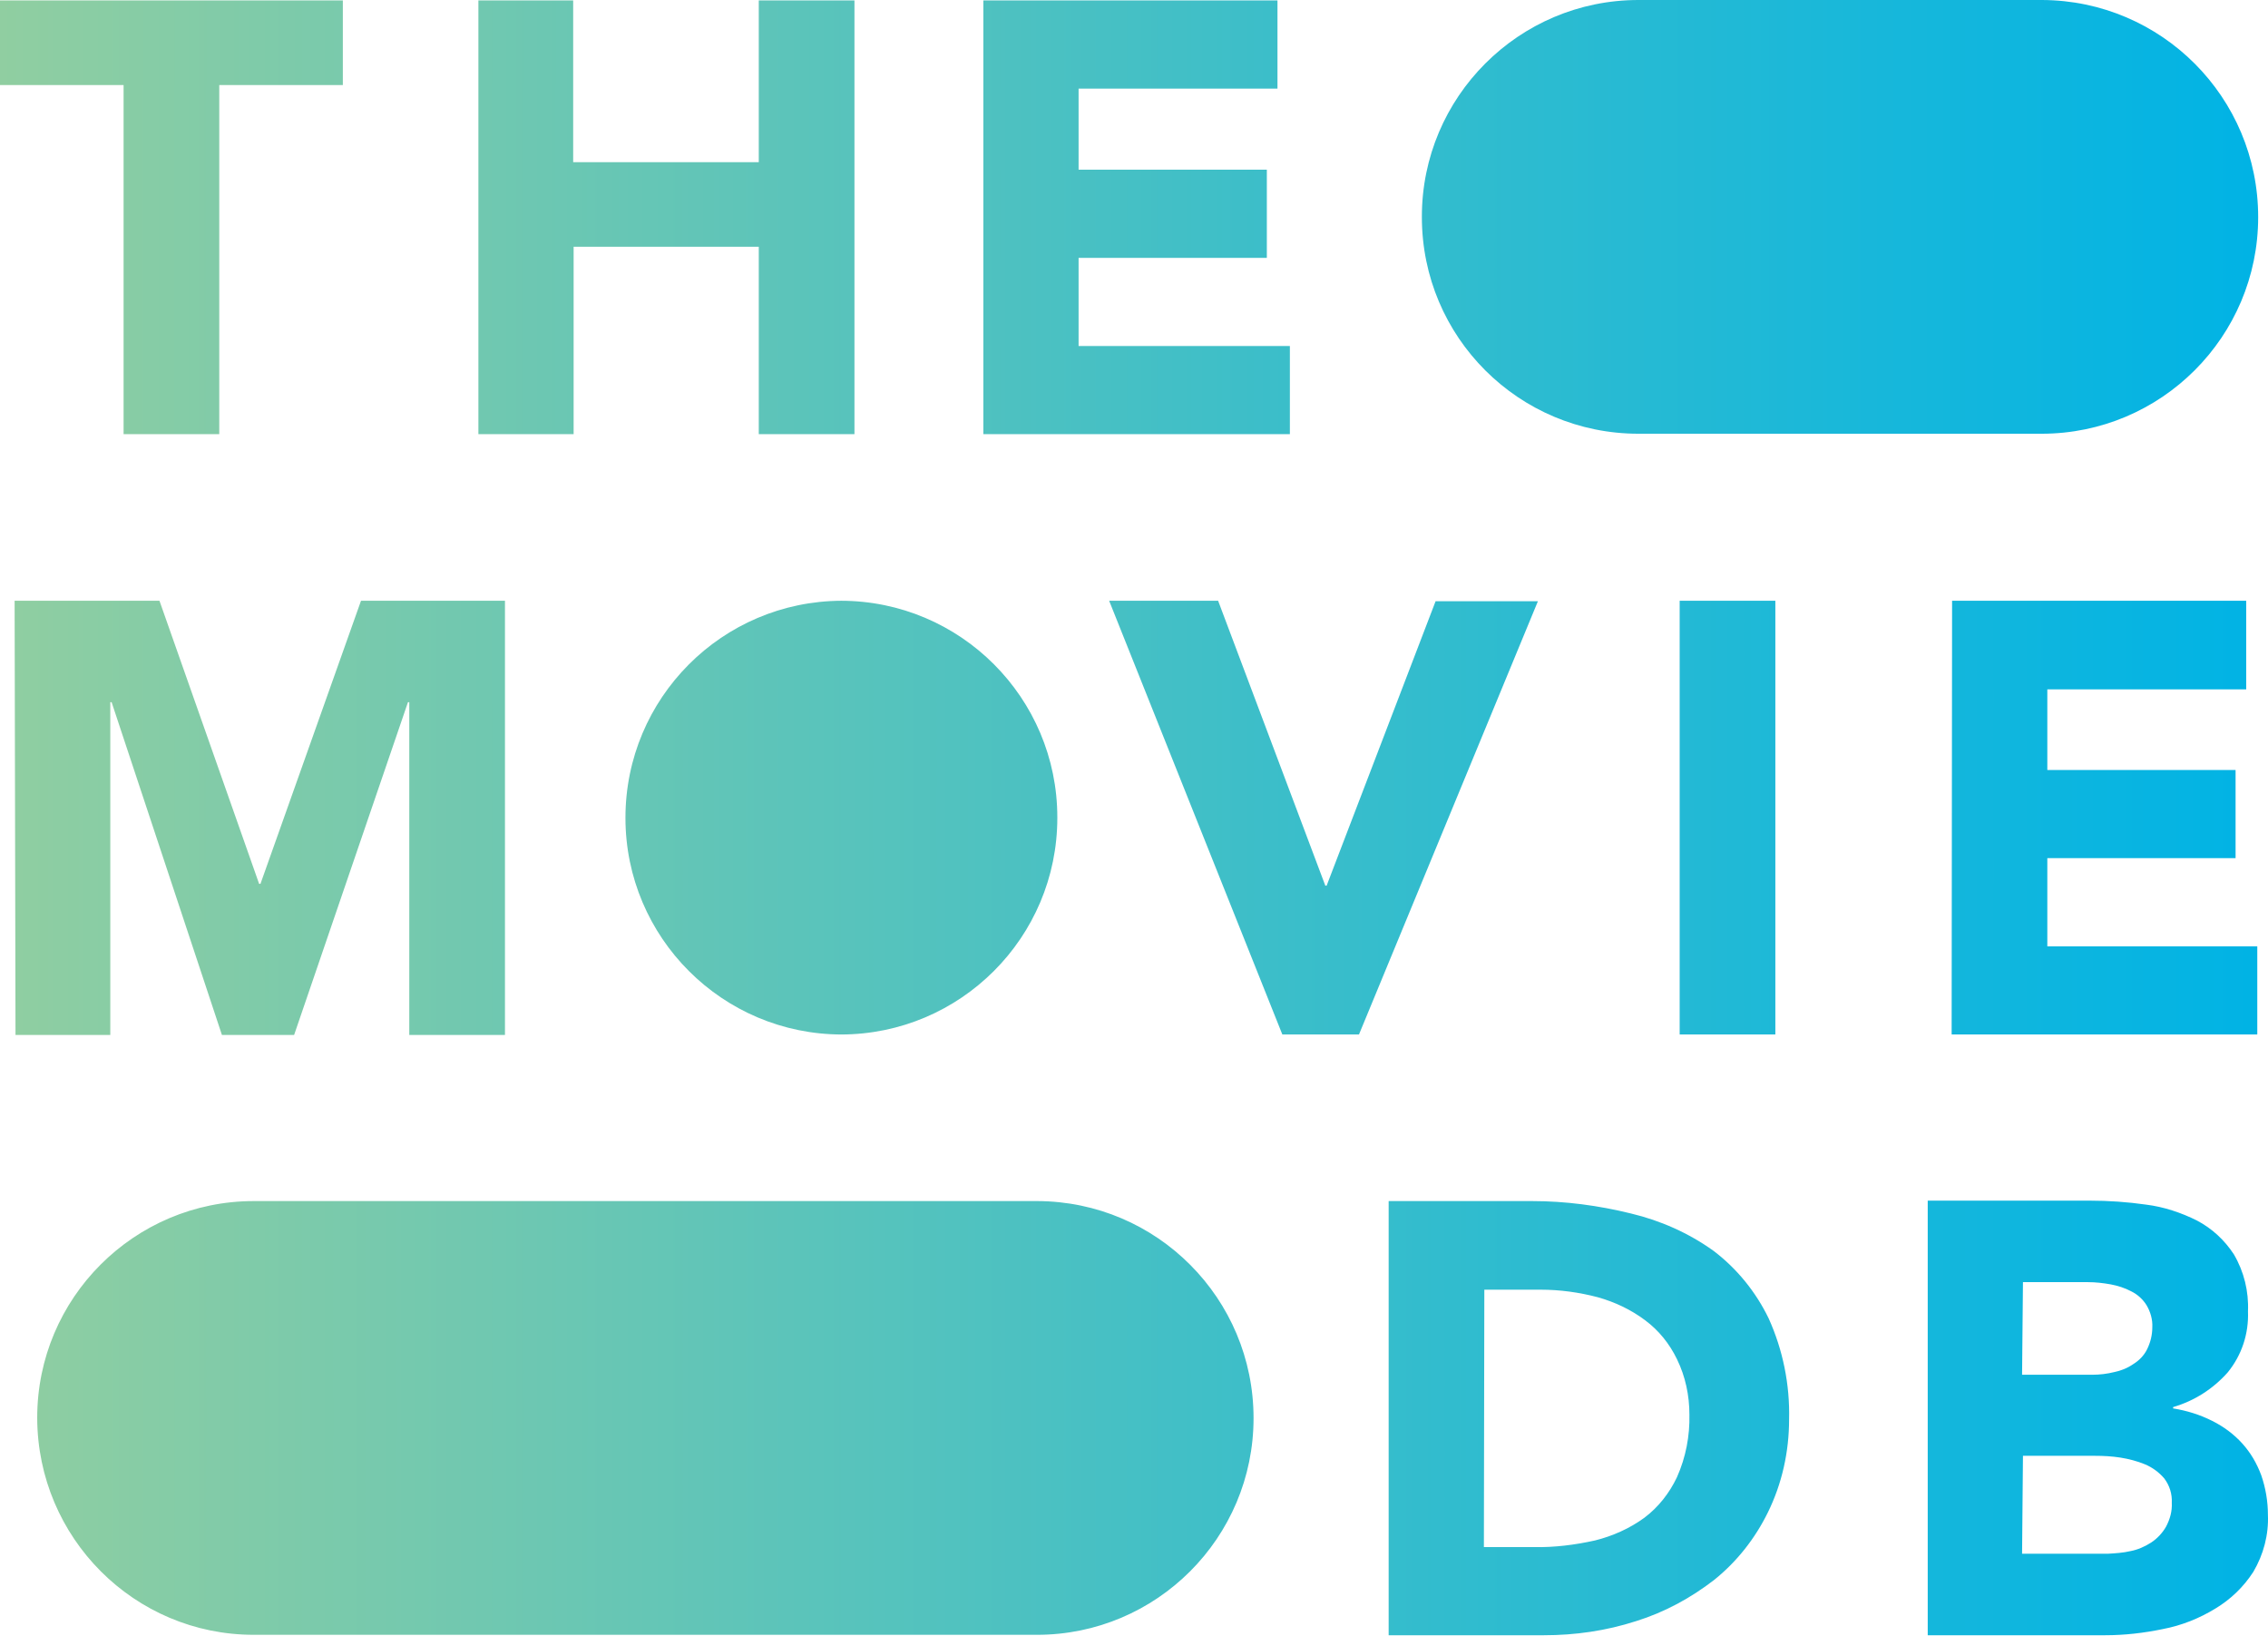
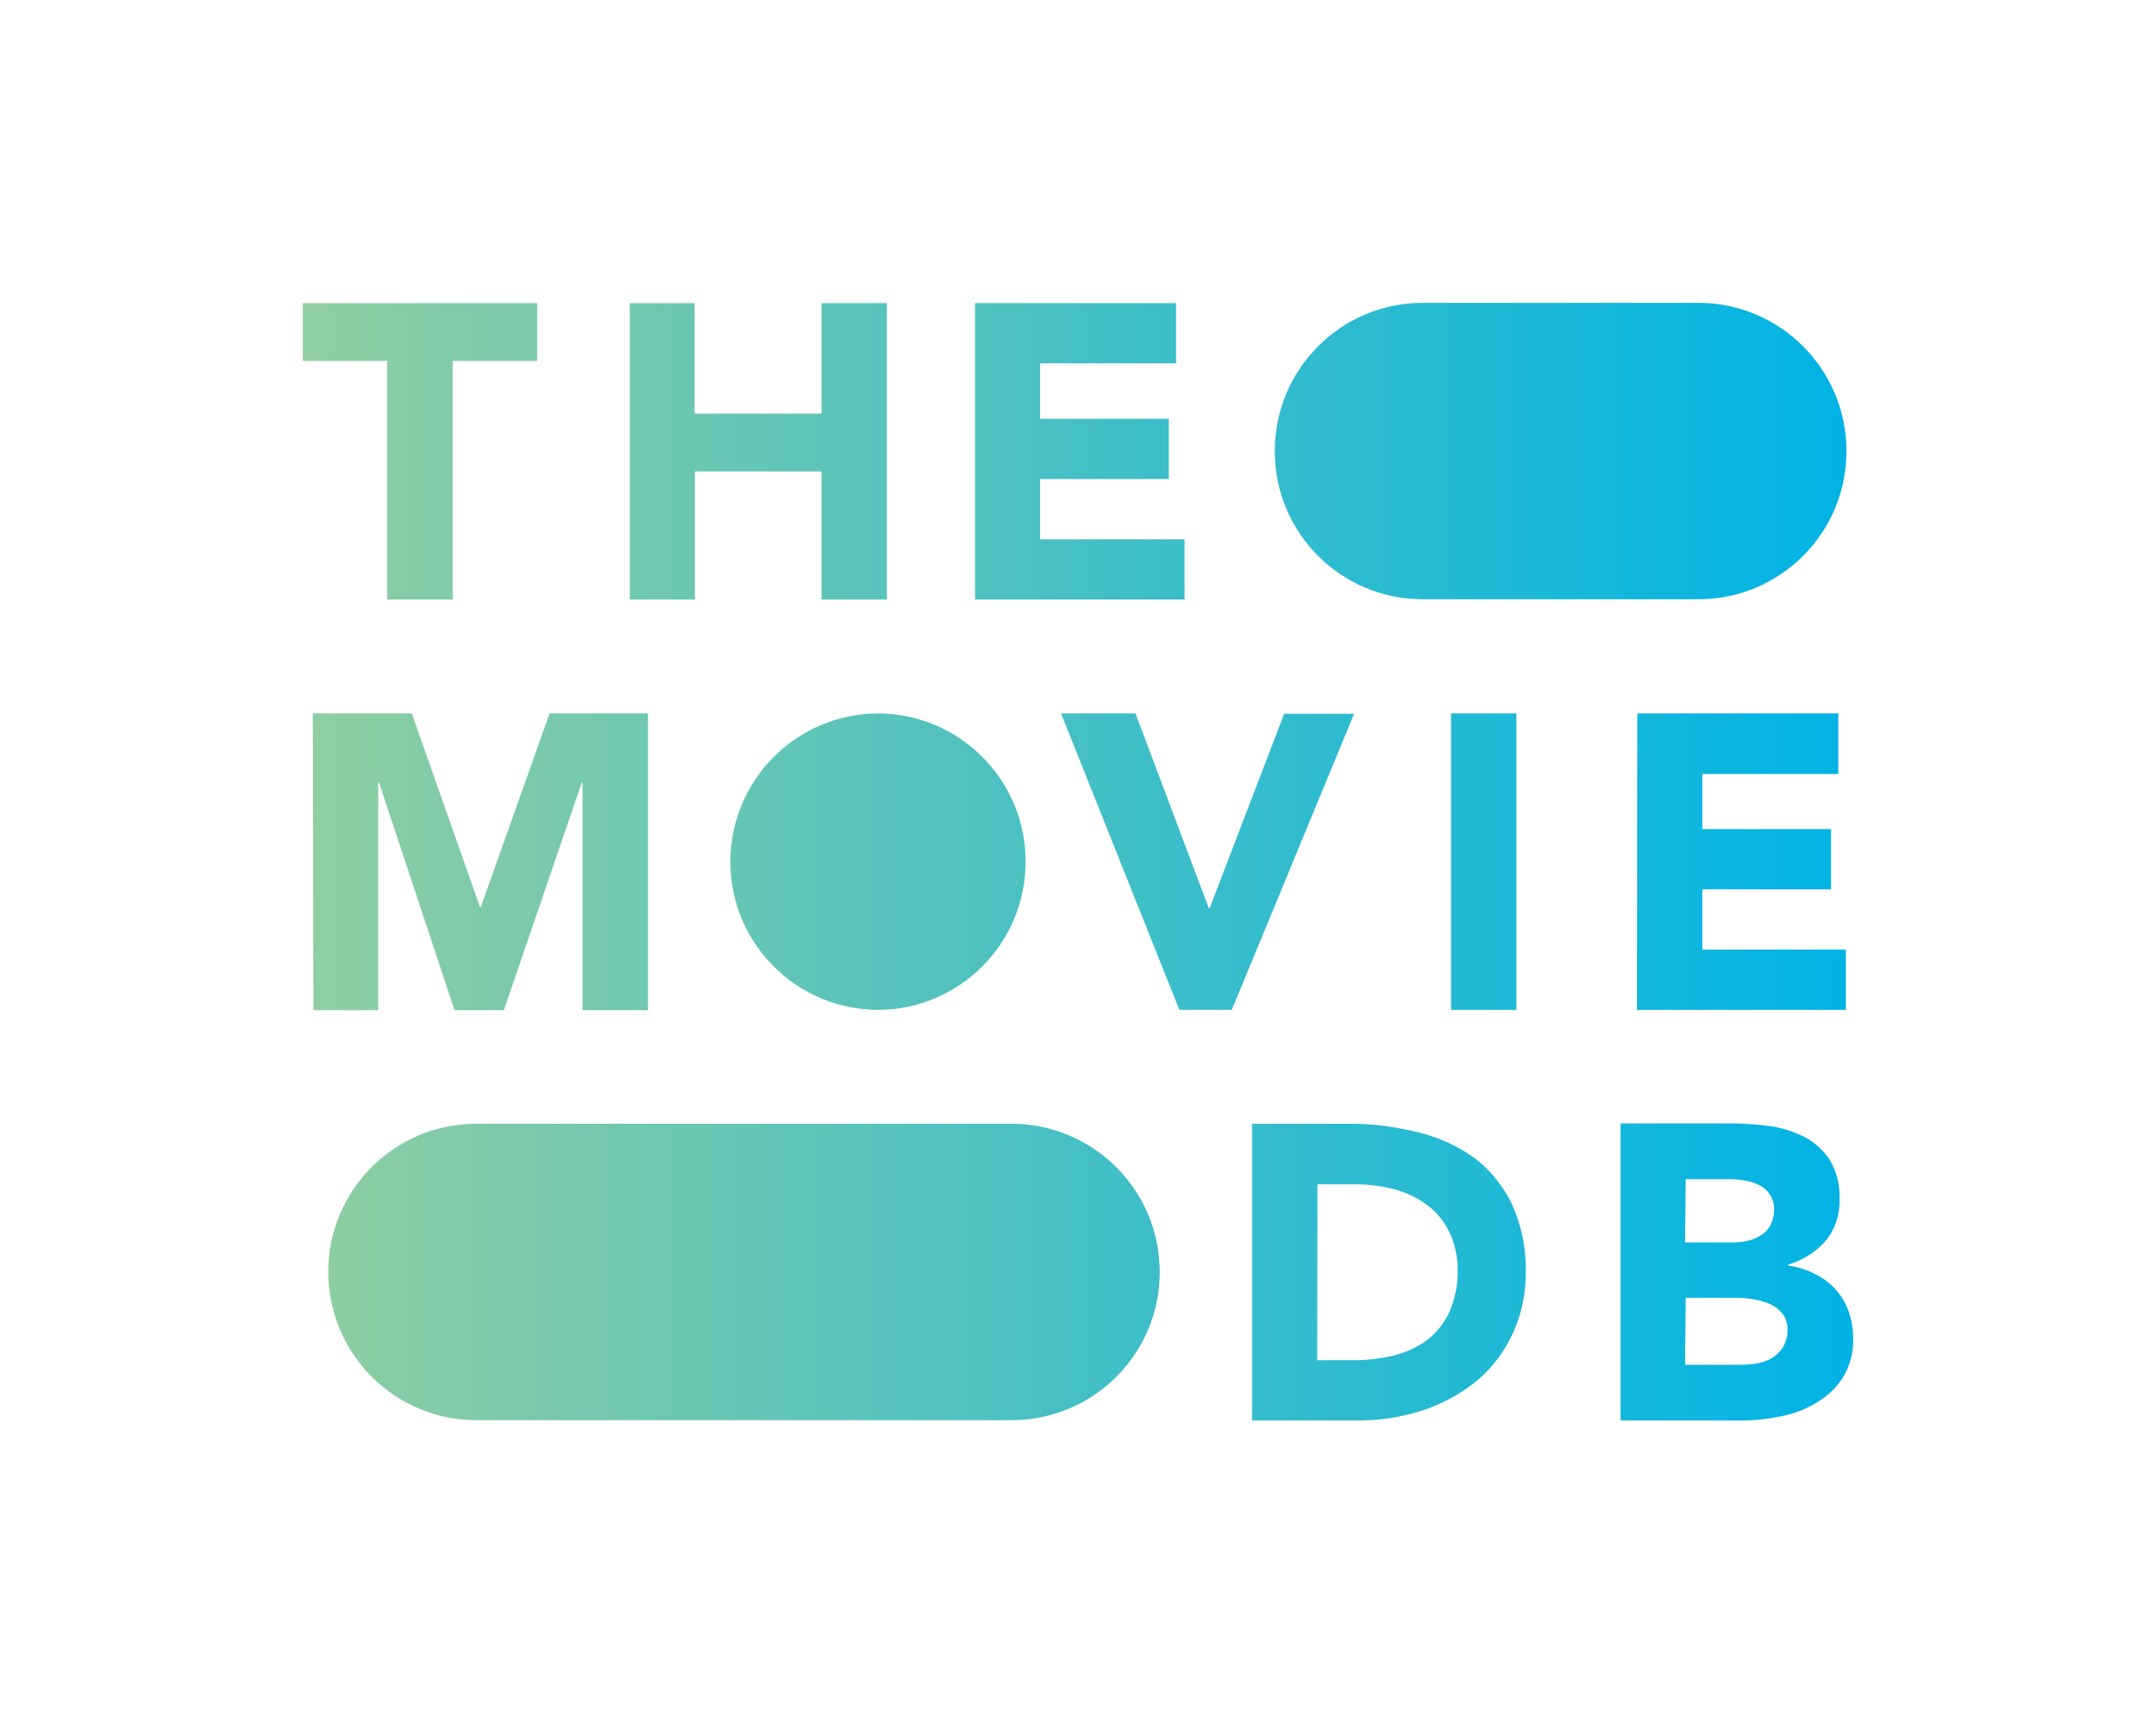
- <svg xmlns="http://www.w3.org/2000/svg" xml:space="preserve" viewBox="0 71.4 512.02 369.1">
+ <svg xmlns="http://www.w3.org/2000/svg" xml:space="preserve" viewBox="-100 -28.6 712.02 569.1">
  <linearGradient id="a" x1="0" x2="512" y1="258.6" y2="258.6" gradientTransform="matrix(1 0 0 -1 0 514.6)" gradientUnits="userSpaceOnUse">
    <stop offset="0" style="stop-color:#90cea1" />
    <stop offset=".56" style="stop-color:#3cbec9" />
    <stop offset="1" style="stop-color:#00b3e5" />
  </linearGradient>
  <path d="M141.2 256c0-27 21.8-48.9 48.8-49h.1-.3c27 0 48.9 21.9 48.9 48.9v.1c0 27-21.9 48.9-48.9 48.9h.3c-27 0-48.9-21.9-48.9-48.9m228.7-86.7h91c27 0 48.9-21.9 48.9-48.9S488 71.5 461 71.4h-91.1c-27 0-48.9 21.9-48.9 48.9v.1c0 27.1 21.9 48.9 48.9 48.9M57.3 440.4h176.8c27 0 48.9-21.9 48.9-48.9s-21.8-48.9-48.8-49H57.3c-27 0-48.9 21.9-48.9 48.9v.1c.1 27 21.9 48.9 48.9 48.9m232.2-135.5h17.3l40.4-97.8h-23.1l-24.6 64.2h-.3L275 207h-24.6zm89.7 0h21.6V207h-21.6zm61.4 0h69V285h-47.4v-19.9h42.5v-19.9h-42.5V227h44.9v-20h-66.4zM27.9 169.4h21.6V90.6h27.9V71.5H0v19.1h27.9zm80 0h21.6v-42.3h41.8v42.3h21.6V71.5h-21.6V108h-41.9V71.5H108v97.9zm114.1 0h69.2v-19.9h-47.7v-19.9H286v-19.9h-42.5V91.4h44.9V71.5H222zM3.5 305h21.4v-75.1h.3L50.1 305h16.3l25.7-75.1h.3V305H114v-98H81.5l-22.7 63.9h-.3L36 207H3.3zm310 135.5h35c7.1 0 14.1-1 20.9-3.2 6.4-2 12.3-5.2 17.6-9.3 5.1-4.1 9.2-9.3 12.1-15.2 3.2-6.5 4.8-13.7 4.8-21 .2-7.9-1.4-15.7-4.6-22.8-2.9-6-7.2-11.3-12.5-15.3-5.6-4-11.9-6.8-18.6-8.4-7.3-1.8-14.8-2.8-22.3-2.8h-32.4zm21.6-78h12.7c4.4 0 8.7.6 12.9 1.7 3.9 1.1 7.5 2.8 10.7 5.2 3.1 2.3 5.5 5.3 7.2 8.8 1.9 3.9 2.8 8.2 2.8 12.5.1 4.8-.8 9.6-2.8 14.1-1.7 3.6-4.2 6.8-7.4 9.2-3.3 2.4-7.1 4.1-11.1 5.1-4.5 1-9.2 1.6-13.8 1.5H335zm100 78h40.1c4.4 0 8.8-.5 13.1-1.4 4.2-.8 8.2-2.4 11.8-4.6 3.5-2.1 6.4-4.9 8.6-8.3 2.3-3.9 3.5-8.4 3.3-12.9 0-3-.5-6-1.5-8.9-1-2.7-2.4-5.1-4.3-7.2s-4.2-3.8-6.8-5.1c-2.8-1.4-5.7-2.3-8.8-2.8v-.3c4.8-1.4 9-4.1 12.3-7.8 3.2-3.9 4.8-8.8 4.6-13.8.2-4.5-.9-9-3.2-12.9-2.1-3.2-4.9-5.8-8.3-7.6-3.6-1.8-7.5-3.1-11.5-3.6-4.2-.6-8.5-.9-12.8-.9h-36.5v98.1zm21.6-79.7h14.7c1.7 0 3.4.2 5.1.5 1.6.3 3.2.8 4.7 1.6 1.4.7 2.6 1.8 3.4 3.1.9 1.5 1.4 3.3 1.3 5 0 1.7-.4 3.4-1.2 5-.7 1.4-1.8 2.5-3.1 3.3-1.3.9-2.8 1.5-4.3 1.8-1.6.4-3.3.6-4.9.6h-15.9zm0 39.2H473c1.9 0 3.8.1 5.7.4s3.8.8 5.5 1.5 3.2 1.8 4.4 3.2c1.2 1.6 1.8 3.5 1.7 5.5.1 1.9-.4 3.7-1.3 5.4-.8 1.4-2 2.7-3.4 3.6s-3 1.6-4.6 1.9c-1.7.4-3.4.5-5.1.6h-19.4z" style="fill:url(#a)" />
</svg>
